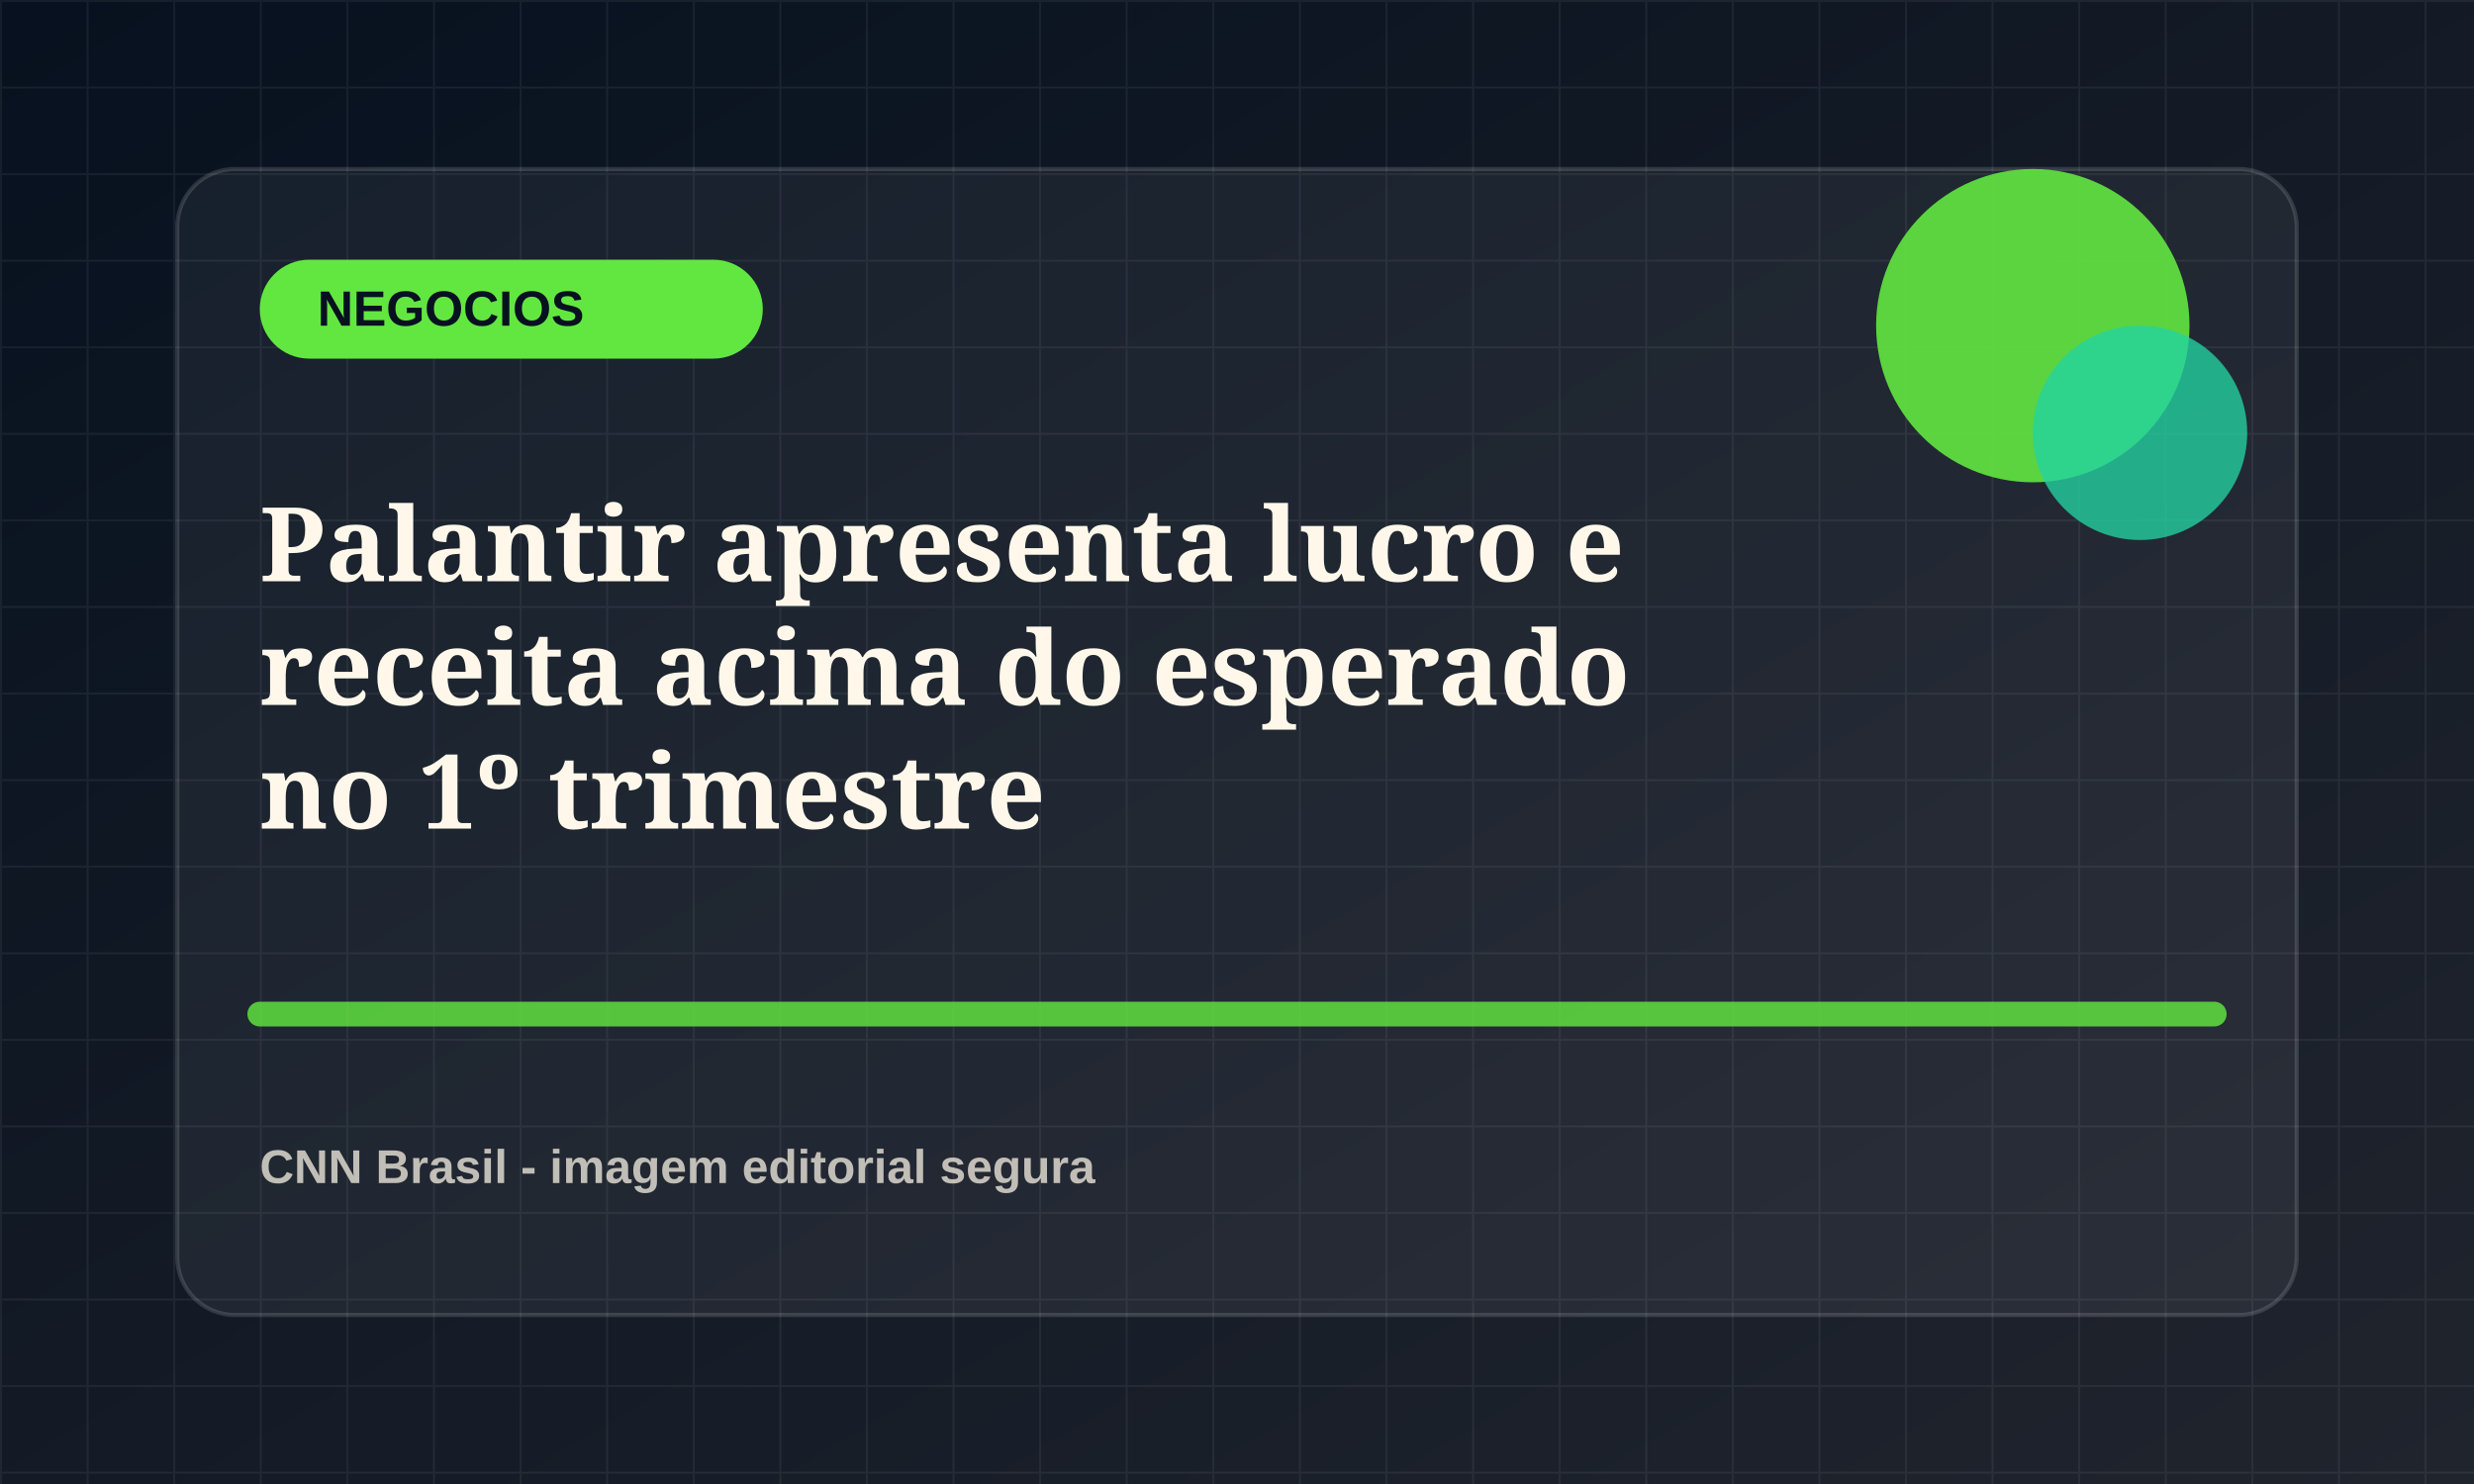
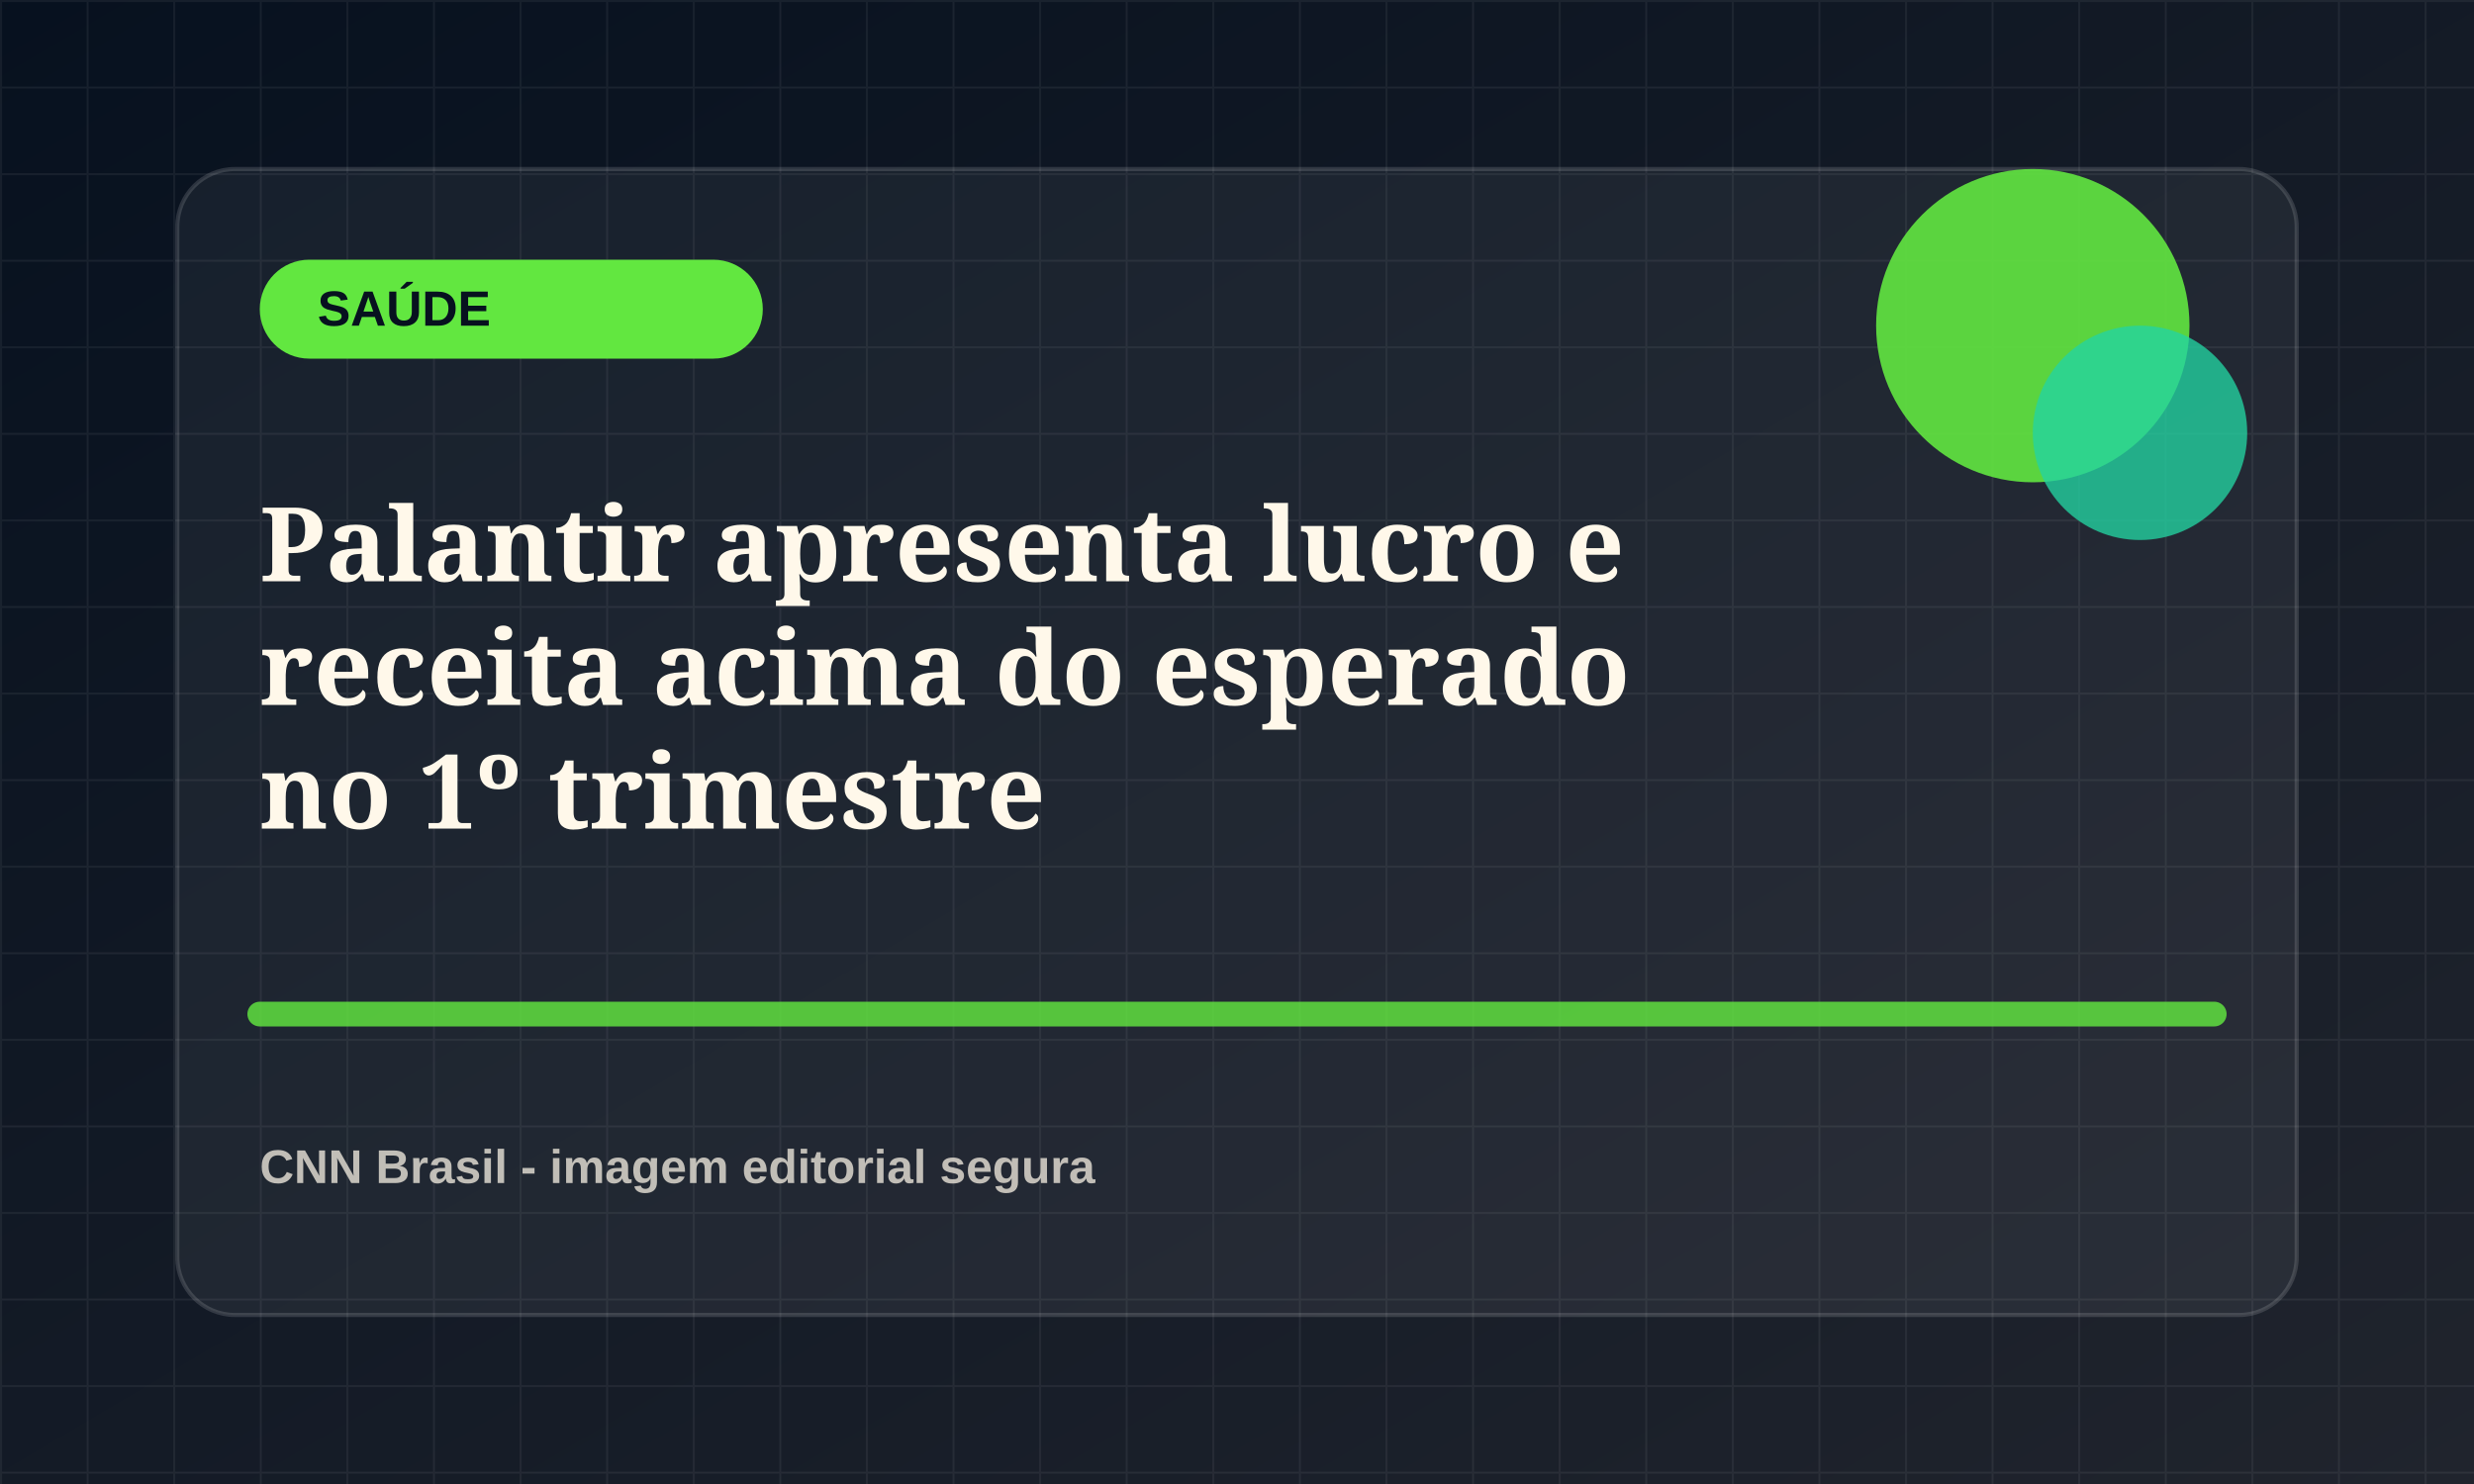
<svg xmlns="http://www.w3.org/2000/svg" viewBox="0 0 1200 720">
  <defs>
    <linearGradient id="bg" x1="0" x2="1" y1="0" y2="1">
      <stop offset="0" stop-color="#07111f" />
      <stop offset="1" stop-color="#20242d" />
    </linearGradient>
    <pattern id="grid" width="42" height="42" patternUnits="userSpaceOnUse">
      <path d="M42 0H0v42" fill="none" stroke="rgba(255,255,255,.055)" stroke-width="2" />
    </pattern>
  </defs>
  <rect width="1200" height="720" fill="url(#bg)" />
  <rect width="1200" height="720" fill="url(#grid)" />
  <rect x="86" y="82" width="1028" height="556" rx="28" fill="rgba(255,255,255,.055)" stroke="rgba(255,255,255,.14)" stroke-width="2" />
  <rect x="126" y="126" width="244" height="48" rx="24" fill="hsl(108 78% 58%)" />
-   <text x="154" y="158" fill="#07111f" font-family="Arial, sans-serif" font-size="24" font-weight="800">NEGOCIOS</text>
+   <text x="154" y="158" fill="#07111f" font-family="Arial, sans-serif" font-size="24" font-weight="800">SAÚDE</text>
  <circle cx="986" cy="158" r="76" fill="hsl(108 78% 58%)" opacity=".9" />
  <circle cx="1038" cy="210" r="52" fill="hsl(163 72% 48%)" opacity=".78" />
  <path d="M126 492h948" stroke="hsl(108 78% 58%)" stroke-width="12" stroke-linecap="round" opacity=".82" />
  <text x="126" y="282" fill="#fff8ea" font-family="Georgia, serif" font-size="50" font-weight="700">
    <tspan x="126" dy="0">Palantir apresenta lucro e</tspan>
    <tspan x="126" dy="60">receita acima do esperado</tspan>
    <tspan x="126" dy="60">no 1º trimestre</tspan>
  </text>
  <text x="126" y="574" fill="rgba(255,248,234,.72)" font-family="Arial, sans-serif" font-size="23" font-weight="700">CNN Brasil - imagem editorial segura</text>
</svg>
